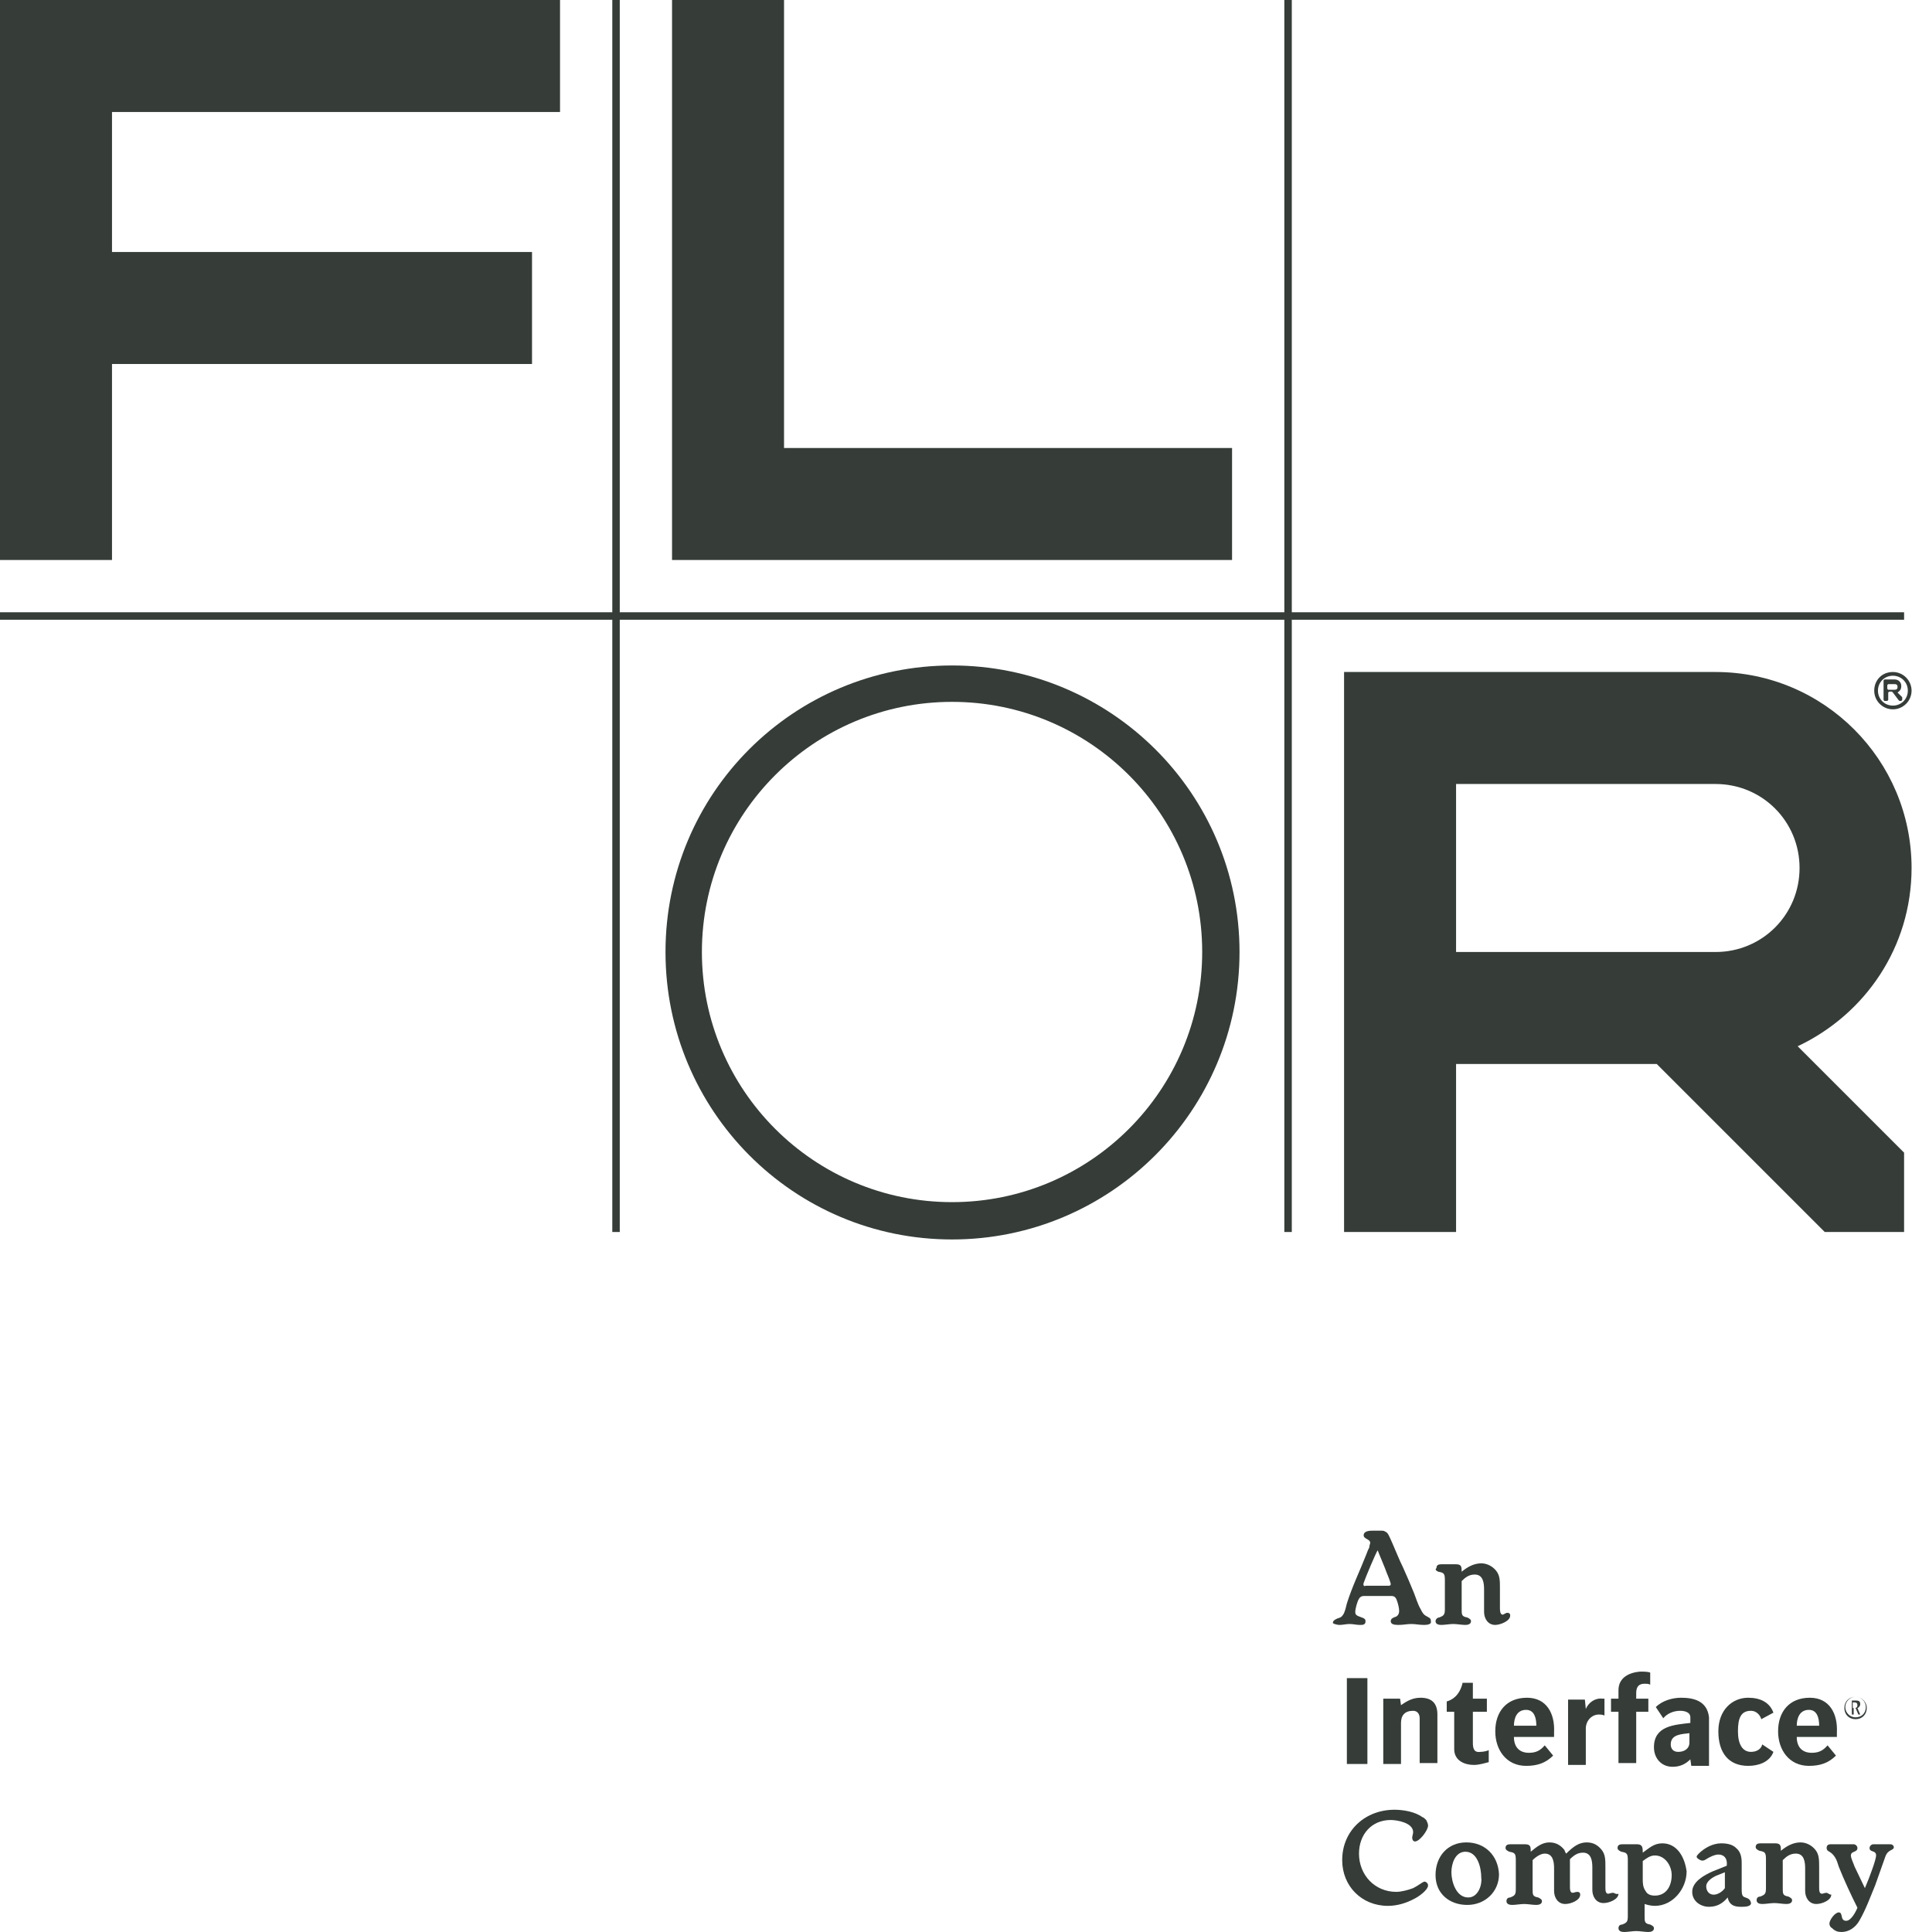
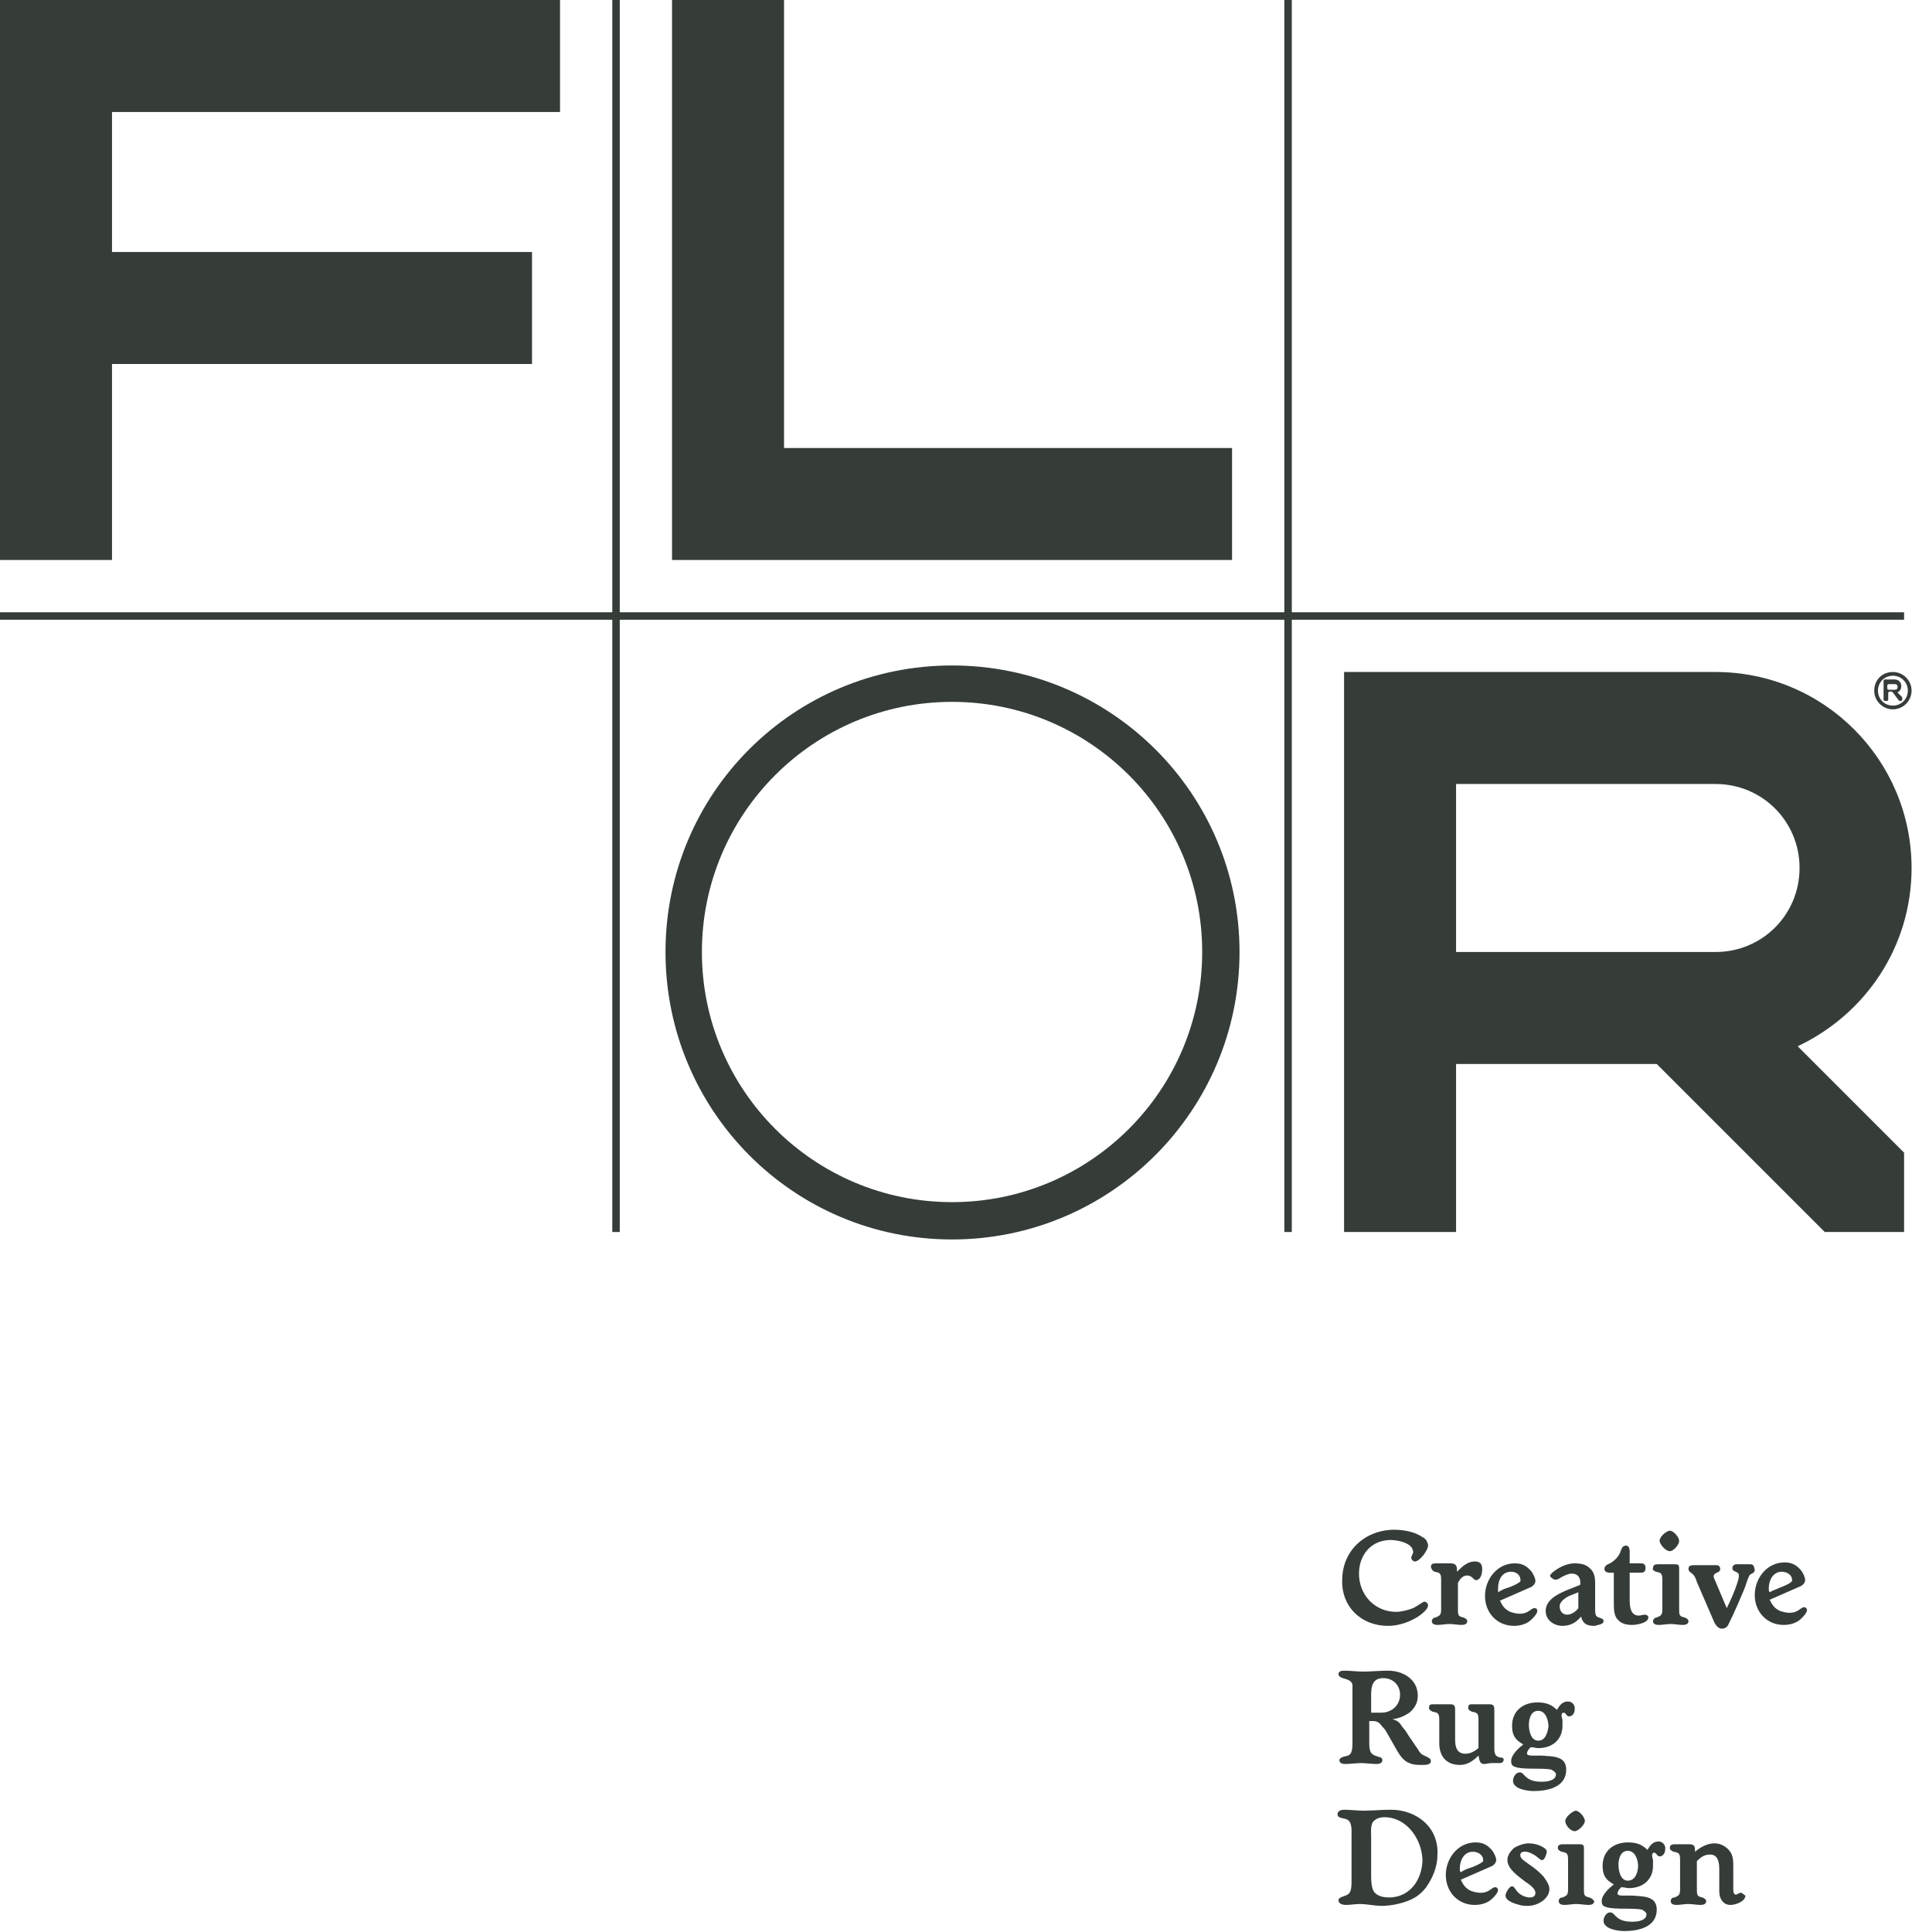
<svg xmlns="http://www.w3.org/2000/svg" xmlns:xlink="http://www.w3.org/1999/xlink" version="1.1" id="Layer_1" x="0px" y="0px" viewBox="0 0 204.8 207" style="enable-background:new 0 0 204.8 207;" xml:space="preserve">
  <style type="text/css">
	.st0{clip-path:url(#SVGID_2_);fill:#363D39;}
	.st1{fill:#363D39;}
	.st2{clip-path:url(#SVGID_4_);fill:#363D39;}
	.st3{clip-path:url(#SVGID_6_);fill:#363D39;}
</style>
  <g>
    <defs>
      <rect id="SVGID_1_" width="204.8" height="207" />
    </defs>
    <clipPath id="SVGID_2_">
      <use xlink:href="#SVGID_1_" style="overflow:visible;" />
    </clipPath>
-     <path class="st0" d="M181,186.7c0,0.7-0.6,1-1.2,1c-0.5,0-0.8-0.3-0.8-0.8c0-1.1,1.2-1.1,2-1.2V186.7z M180.1,181.9   c-0.9,0-2,0.3-2.7,1l0.8,1.2c0.4-0.5,1.1-0.8,1.8-0.8c0.4,0,1.1,0.1,1.1,0.7v0.6c-1.7,0.2-3.9,0.3-3.9,2.6c0,1.2,0.8,2.1,2,2.1   c0.8,0,1.4-0.3,1.9-0.8l0.1,0.7h1.9v-5.2C182.9,182.2,181.4,181.9,180.1,181.9 M173.4,181.1v0.9h-0.8v1.4h0.8v5.5h1.9v-5.5h1.3   v-1.4h-1.3v-0.6c0-0.7,0.3-1,0.9-1c0.2,0,0.4,0,0.6,0.1v-1.3c-0.3-0.1-0.7-0.1-1.1-0.1C174.6,179.2,173.4,179.7,173.4,181.1    M187.6,187.7c-0.9,0-1.4-0.8-1.4-2.2c0-1.4,0.3-2.2,1.4-2.2c0.6,0,1,0.5,1.1,0.9l1.3-0.7c-0.4-1.1-1.4-1.6-2.7-1.6   c-1.7,0-3.2,1.3-3.2,3.6c0,2.3,1.1,3.7,3.2,3.7c1.1,0,2.3-0.4,2.7-1.5l-1.2-0.8C188.7,187.4,188.2,187.7,187.6,187.7 M192.5,184.9   c0-0.8,0.3-1.7,1.3-1.7c0.9,0,1.1,0.9,1.1,1.7H192.5z M193.9,181.9c-2.2,0-3.4,1.5-3.4,3.6c0,2,1.2,3.7,3.3,3.7   c1.2,0,2.1-0.3,2.9-1.1l-0.9-1.1c-0.5,0.6-1,0.8-1.7,0.8c-1,0-1.6-0.6-1.6-1.7h4.3c0-0.2,0-0.4,0-0.5   C196.9,183.6,196,181.9,193.9,181.9 M152.2,181.9c-0.8,0-1.4,0.3-2.1,0.8l-0.1-0.7h-1.8v7h1.9v-4.4c0-0.8,0.4-1.3,1.3-1.3   c0.5,0,0.7,0.4,0.7,0.8v4.8h1.9v-5.2C154,182.6,153.5,181.9,152.2,181.9 M157.8,186.7v-3.3h1.5v-1.4h-1.5v-1.7h-1.1   c-0.2,0.9-0.7,1.7-1.7,2v1.1h0.8v4c0,1.3,1.2,1.7,2.1,1.7c0.6,0,1.2-0.2,1.6-0.3v-1.3c-0.1,0.1-0.6,0.2-0.9,0.2   C157.9,187.8,157.8,187.3,157.8,186.7 M144.3,189h2.2v-9.2h-2.2V189z M169.9,183.1l-0.1-1H168v7h1.9v-3.9c0-0.8,0.6-1.5,1.4-1.5   c0.2,0,0.3,0,0.6,0.1v-1.8c-0.1,0-0.1,0-0.2,0C170.9,181.9,170.2,182.4,169.9,183.1 M162.2,184.9c0-0.8,0.3-1.7,1.3-1.7   c0.9,0,1.1,0.9,1.1,1.7H162.2z M163.6,181.9c-2.2,0-3.4,1.5-3.4,3.6c0,2,1.2,3.7,3.3,3.7c1.2,0,2.1-0.3,2.9-1.1l-0.9-1.1   c-0.5,0.6-1,0.8-1.7,0.8c-1,0-1.6-0.6-1.6-1.7h4.3c0-0.2,0-0.4,0-0.5C166.6,183.6,165.7,181.9,163.6,181.9" />
-     <path class="st0" d="M198.8,184c-0.6,0-1.1-0.5-1.1-1.1c0-0.6,0.5-1.1,1.1-1.1c0.6,0,1.1,0.5,1.1,1.1   C199.9,183.6,199.4,184,198.8,184 M198.8,181.8c-0.7,0-1.2,0.5-1.2,1.2c0,0.7,0.5,1.2,1.2,1.2s1.2-0.5,1.2-1.2   C200,182.3,199.4,181.8,198.8,181.8 M198.5,182.9v-0.5h0.2c0.2,0,0.3,0.1,0.3,0.3c0,0.2-0.1,0.3-0.3,0.3H198.5z M199.3,182.6   c0-0.3-0.1-0.4-0.5-0.4h-0.4v1.5h0.2V183h0.2l0.3,0.7h0.2L199,183C199.1,183,199.3,182.8,199.3,182.6" />
-     <path class="st0" d="M151.6,197.3c0.5,0,1.4-1.2,1.4-1.7c0-0.2-0.1-0.4-0.2-0.6c-0.1-0.1-0.3-0.3-0.4-0.3c-0.8-0.6-2.1-0.8-3-0.8   c-3.1,0-5.6,2.2-5.6,5.4c0,2.8,2.1,4.9,4.9,4.9c1,0,2-0.3,2.9-0.8c0.4-0.2,1.4-0.9,1.4-1.4c0-0.2-0.2-0.4-0.4-0.4   c-0.3,0.1-0.6,0.4-1.2,0.7c-0.5,0.2-1.3,0.4-1.8,0.4c-2.3,0-4-1.8-4-4.1c0-2,1.3-3.6,3.4-3.6c0.7,0,2.4,0.3,2.4,1.3   c0,0.2-0.1,0.4-0.1,0.6S151.4,197.3,151.6,197.3" />
-     <path class="st0" d="M157.3,203.3c-1.3,0-1.8-1.7-1.8-2.7c0-0.9,0.4-2.2,1.5-2.2c1.3,0,1.7,1.7,1.7,2.8   C158.8,201.9,158.4,203.3,157.3,203.3 M157.1,197.4c-2,0-3.3,1.5-3.3,3.5s1.5,3.2,3.4,3.2c1.9,0,3.4-1.4,3.4-3.3   C160.5,198.8,159.1,197.4,157.1,197.4" />
-     <path class="st0" d="M146.1,169.6c0.2-0.6,1.3-3.2,1.5-3.5c0.1,0.3,0.8,1.9,1,2.5c0.1,0.2,0.4,1,0.4,1.1c0,0.2-0.1,0.2-0.3,0.2   h-2.4C146.2,170,146,169.9,146.1,169.6 M143.5,174.1c0.4,0,0.7-0.1,1.1-0.1c0.4,0,0.7,0.1,1.1,0.1c0.3,0,0.6,0,0.6-0.4   c0-0.2-0.1-0.3-0.4-0.4c-0.6-0.2-0.7-0.3-0.7-0.6c0-0.3,0.2-1.1,0.4-1.4c0.1-0.2,0.3-0.3,0.5-0.3l3,0c0.4,0,0.5,0.3,0.6,0.6   c0.1,0.3,0.2,0.7,0.2,1c0,0.1,0,0.4-0.3,0.6c-0.3,0.1-0.6,0.2-0.6,0.5c0,0.3,0.3,0.4,0.8,0.4c0.6,0,0.9-0.1,1.4-0.1   c0.5,0,0.8,0.1,1.4,0.1c0.4,0,0.8-0.1,0.7-0.4c0-0.2,0-0.3-0.4-0.5c-0.4-0.2-0.5-0.4-0.7-0.8c-0.3-0.5-0.5-1.2-0.7-1.7   c-0.4-1-0.8-1.9-1.2-2.8c-0.4-0.8-0.7-1.6-1.1-2.5c-0.4-0.9-0.5-1.2-0.8-1.3c-0.1-0.1-0.3-0.1-0.4-0.1c-0.3,0-0.6,0-0.9,0   c-0.3,0-1,0-1,0.5c0,0.4,0.7,0.4,0.7,0.8c0,0.1-0.1,0.3-0.1,0.5c-0.1,0.2-0.2,0.4-0.3,0.7c-0.7,1.8-1.5,3.4-2.1,5.3   c-0.1,0.4-0.2,0.9-0.4,1.2c-0.2,0.3-0.3,0.3-0.6,0.4c-0.2,0.1-0.5,0.2-0.5,0.5C142.9,174,143.3,174.1,143.5,174.1" />
-     <path class="st0" d="M195.7,202.8c-0.2,0-0.4,0.1-0.5,0.1c-0.3,0-0.3-0.4-0.3-0.7v-2.2c0-0.7,0-1.3-0.4-1.8c-0.4-0.5-1-0.8-1.6-0.8   c-0.8,0-1.5,0.4-2.1,0.9c0-0.5,0-0.8-0.6-0.8h-1.6c-0.3,0-0.5,0.1-0.5,0.4c0,0.2,0.2,0.3,0.4,0.4c0.6,0.1,0.7,0.2,0.7,0.9v3.1   c0,0.6-0.1,0.7-0.6,0.9c-0.2,0-0.4,0.1-0.4,0.4c0,0.3,0.3,0.4,0.6,0.4c0.4,0,0.9-0.1,1.3-0.1s0.9,0.1,1.3,0.1   c0.3,0,0.6-0.1,0.6-0.4c0-0.2-0.2-0.3-0.4-0.4c-0.6-0.1-0.6-0.3-0.6-0.9v-3c0.4-0.4,0.8-0.7,1.4-0.7c0.9,0,1,0.9,1,1.6v2.4   c0,0.7,0.4,1.4,1.2,1.4c0.6,0,1.6-0.4,1.6-1C196,203,195.8,202.8,195.7,202.8" />
-     <path class="st0" d="M177.3,203.1c-0.4,0-0.8-0.1-1-0.5c-0.3-0.4-0.3-0.9-0.3-1.3v-1.9c0.4-0.3,0.8-0.6,1.3-0.6   c1.1,0,1.8,1.1,1.8,2.1C179.1,202.1,178.5,203.1,177.3,203.1 M178.1,197.5c-0.9,0-1.4,0.5-2.1,1c0-0.5,0-0.9-0.6-0.9h-1.6   c-0.3,0-0.5,0.1-0.5,0.4c0,0.2,0.2,0.3,0.4,0.4c0.6,0.1,0.7,0.2,0.7,0.9v6c0,0.6-0.1,0.7-0.6,0.9c-0.2,0-0.4,0.1-0.4,0.4   c0,0.3,0.3,0.4,0.6,0.4c0.4,0,0.9-0.1,1.3-0.1s0.9,0.1,1.3,0.1c0.3,0,0.6-0.1,0.6-0.4c0-0.2-0.2-0.3-0.4-0.4   c-0.6-0.1-0.6-0.3-0.6-0.9V204c0.3,0.1,0.7,0.2,1.1,0.2c1.9,0,3.4-1.8,3.4-3.7C180.5,199,179.7,197.5,178.1,197.5" />
-     <path class="st0" d="M154.1,168.4c0.6,0.1,0.7,0.2,0.7,0.9v3.1c0,0.6-0.1,0.7-0.6,0.9c-0.2,0-0.4,0.2-0.4,0.4   c0,0.3,0.3,0.4,0.6,0.4c0.4,0,0.9-0.1,1.3-0.1s0.9,0.1,1.3,0.1c0.3,0,0.6-0.1,0.6-0.4c0-0.2-0.2-0.3-0.4-0.4   c-0.6-0.1-0.6-0.3-0.6-0.9v-3c0.4-0.4,0.8-0.7,1.4-0.7c0.9,0,1,0.9,1,1.6v2.4c0,0.7,0.4,1.4,1.2,1.4c0.5,0,1.6-0.4,1.6-1   c0-0.2-0.1-0.3-0.3-0.3c-0.2,0-0.4,0.2-0.5,0.2c-0.3,0-0.3-0.5-0.3-0.7v-2.2c0-0.7,0-1.3-0.4-1.8c-0.4-0.5-1-0.8-1.6-0.8   c-0.8,0-1.5,0.4-2.1,0.9c0-0.5,0-0.8-0.6-0.8h-1.6c-0.3,0-0.5,0.1-0.5,0.4C153.7,168.2,153.9,168.3,154.1,168.4" />
-     <path class="st0" d="M172.8,202.8c-0.2,0-0.4,0.1-0.5,0.1c-0.3,0-0.3-0.4-0.3-0.7v-2.2c0-0.7,0-1.3-0.4-1.8   c-0.4-0.5-0.9-0.8-1.6-0.8c-0.8,0-1.4,0.4-2.2,1.2c-0.1-0.1-0.1-0.2-0.2-0.4c-0.4-0.5-0.9-0.8-1.6-0.8c-0.8,0-1.4,0.5-2,1   c0-0.5,0-0.8-0.6-0.8h-1.6c-0.3,0-0.5,0.1-0.5,0.4c0,0.2,0.2,0.3,0.4,0.4c0.6,0.1,0.7,0.2,0.7,0.9v3.1c0,0.6-0.1,0.7-0.6,0.9   c-0.2,0-0.4,0.1-0.4,0.4c0,0.3,0.3,0.4,0.6,0.4c0.4,0,0.9-0.1,1.3-0.1c0.4,0,0.9,0.1,1.3,0.1c0.3,0,0.6-0.1,0.6-0.4   c0-0.2-0.2-0.3-0.4-0.4c-0.6-0.1-0.6-0.3-0.6-0.9v-3.1c0.4-0.4,0.9-0.7,1.3-0.7c0.9,0,1,0.9,1,1.6v2.4c0,0.7,0.4,1.4,1.2,1.4   c0.6,0,1.6-0.4,1.6-1c0-0.2-0.1-0.3-0.3-0.3c-0.2,0-0.4,0.1-0.5,0.1c-0.3,0-0.3-0.4-0.3-0.7v-2.2c0-0.2,0-0.5,0-0.7   c0.5-0.5,0.9-0.7,1.4-0.7c0.9,0,1,0.9,1,1.6v2.4c0,0.7,0.4,1.4,1.2,1.4c0.6,0,1.6-0.4,1.6-1C173.1,203,173,202.8,172.8,202.8" />
-     <path class="st0" d="M202.5,197.6h-1.8c-0.2,0-0.4,0.2-0.4,0.4c0,0.5,0.7,0.2,0.7,0.8c0,0.4-0.6,2.1-1.2,3.5   c-0.4-0.8-0.7-1.5-1.1-2.3c-0.1-0.3-0.4-0.9-0.4-1.2c0-0.5,0.7-0.3,0.7-0.8c0-0.2-0.2-0.4-0.4-0.4h-1.2h-1.3   c-0.2,0-0.4,0.1-0.4,0.4c0,0.2,0.1,0.3,0.3,0.4c0.3,0.2,0.4,0.3,0.6,0.6c0.2,0.3,0.3,0.7,0.4,1c0.6,1.5,1.3,3,2,4.4   c-0.2,0.5-0.7,1.4-1.2,1.4c-0.7,0-0.3-0.9-0.8-0.9c-0.4,0-1,0.8-1,1.2c0,0.2,0.1,0.4,0.3,0.5c0.3,0.3,0.6,0.4,1,0.4   c0.8,0,1.5-0.5,1.9-1.2c0.7-1.2,1.2-2.6,1.7-3.8l1.1-3.1c0.3-0.8,0.9-0.6,0.9-1C202.9,197.8,202.8,197.6,202.5,197.6" />
-     <path class="st0" d="M184.8,202.3c-0.2,0.3-0.7,0.7-1.2,0.7c-0.5,0-0.8-0.4-0.8-0.9c0-0.5,0.6-0.9,1-1.1l1-0.4V202.3z M187,203.3   c-0.3-0.1-0.4-0.2-0.4-0.9v-2.8c0-0.6-0.1-1.2-0.6-1.6c-0.4-0.4-1-0.5-1.6-0.5c-0.9,0-1.8,0.5-2.4,1.1c-0.3,0.3-0.3,0.4,0,0.6   s0.5,0.2,0.8,0c0.3-0.2,0.9-0.5,1.3-0.5c0.6,0,1,0.4,0.9,1.2l-1.5,0.6c-0.9,0.4-2.2,1.1-2.2,2.2c0,1,0.9,1.6,1.8,1.6   c0.9,0,1.5-0.4,2-1c0.2,1,1,1,1.5,1c0.3,0,1,0,1-0.4C187.5,203.4,187.2,203.4,187,203.3" />
+     <path class="st0" d="M164.8,186.5c-0.8,0-1-1.1-1-1.7c0-0.6,0.2-1.5,1-1.5c0.8,0,1.1,1,1.1,1.7   C165.8,185.6,165.6,186.5,164.8,186.5 M168,182.3c-0.6,0-0.9,0.4-1.2,0.9c-0.6-0.6-1.2-0.8-2.1-0.8c-1.5,0-2.7,0.9-2.7,2.5   c0,1,0.3,1.5,1.2,2c-0.5,0.4-1.3,1.1-1.3,1.8c0,0.3,0.1,0.5,0.4,0.6c0.5,0.2,1.5,0.2,2.1,0.2c0.4,0,1.3,0,1.8,0.1   c0.2,0.1,0.5,0.3,0.5,0.5c0,0.7-1,0.8-1.5,0.8c-0.7,0-1.3-0.1-1.8-0.6c-0.2-0.2-0.3-0.4-0.6-0.4c-0.4,0-0.7,0.5-0.7,0.9   c0,0.9,1.6,1.1,2.2,1.1c1.5,0,3.5-0.4,3.5-2.3c0-1.5-1.5-1.4-2.6-1.5c-0.3,0-0.7,0-1,0c-0.1,0-0.6,0-0.6-0.2c0-0.3,0.2-0.5,0.4-0.7   c0.3,0,0.6,0.1,0.8,0.1c1.5,0,2.6-0.9,2.6-2.4c0-0.2,0-0.4,0-0.6c0-0.1-0.1-0.3-0.1-0.5c0-0.2,0.1-0.3,0.2-0.3   c0.3,0,0.3,0.4,0.6,0.4c0.4,0,0.6-0.4,0.6-0.7C168.8,182.8,168.5,182.3,168,182.3" />
+     <path class="st0" d="M156.4,200.2c0-0.8,0.4-1.8,1.4-1.8c0.5,0,1.1,0.3,1.1,0.9c0,0.1,0,0.2-0.1,0.2c-0.2,0.2-0.9,0.5-1.2,0.6   c-0.4,0.1-0.8,0.3-1.1,0.5C156.4,200.5,156.4,200.3,156.4,200.2 M160.2,202.2c-0.4,0-0.6,0.6-1.6,0.6c-0.3,0-0.7-0.1-1-0.2   c-0.6-0.3-0.8-0.6-1.1-1.2l3.2-1.4c0.3-0.1,0.6-0.4,0.6-0.7c0-0.3-0.2-0.7-0.4-1c-0.5-0.6-1-0.9-1.8-0.9c-1.9,0-3.2,1.7-3.2,3.5   s1.3,3.2,3.1,3.2c0.7,0,1.4-0.2,1.9-0.7c0.2-0.2,0.6-0.6,0.6-0.9C160.5,202.4,160.4,202.2,160.2,202.2" />
+     <path class="st0" d="M174.4,201.5c-0.8,0-1-1.1-1-1.7c0-0.6,0.2-1.5,1-1.5c0.8,0,1.1,1,1.1,1.6   C175.5,200.6,175.2,201.5,174.4,201.5 M177.7,197.3c-0.6,0-0.9,0.4-1.2,0.9c-0.6-0.6-1.2-0.8-2.1-0.8c-1.5,0-2.7,0.9-2.7,2.5   c0,1,0.3,1.5,1.2,2c-0.5,0.4-1.3,1.1-1.3,1.8c0,0.3,0.1,0.5,0.4,0.6c0.5,0.2,1.5,0.2,2.1,0.2c0.4,0,1.3,0,1.8,0.1   c0.2,0.1,0.5,0.3,0.5,0.5c0,0.7-1,0.8-1.5,0.8c-0.7,0-1.3-0.1-1.8-0.6c-0.2-0.2-0.3-0.4-0.6-0.4c-0.4,0-0.7,0.5-0.7,0.9   c0,0.9,1.6,1.1,2.2,1.1c1.5,0,3.5-0.4,3.5-2.3c0-1.5-1.5-1.4-2.6-1.5c-0.3,0-0.7,0-1,0c-0.1,0-0.6,0-0.6-0.2c0-0.3,0.2-0.5,0.4-0.7   c0.3,0,0.6,0.1,0.8,0.1c1.5,0,2.6-0.9,2.6-2.4c0-0.2,0-0.4,0-0.6c0-0.1-0.1-0.3-0.1-0.5s0.1-0.3,0.2-0.3c0.3,0,0.3,0.4,0.6,0.4   c0.4,0,0.6-0.4,0.6-0.7C178.5,197.8,178.2,197.3,177.7,197.3" />
+     <path class="st0" d="M186.5,202.8c-0.2,0-0.4,0.2-0.5,0.2c-0.3,0-0.3-0.4-0.3-0.7v-2.2c0-0.7,0-1.3-0.4-1.8c-0.4-0.5-1-0.8-1.6-0.8   c-0.8,0-1.5,0.4-2.1,0.9c0-0.5,0-0.8-0.6-0.8h-1.6c-0.3,0-0.5,0.1-0.5,0.4c0,0.2,0.2,0.3,0.4,0.4c0.6,0.1,0.7,0.2,0.7,0.9v3.1   c0,0.6-0.1,0.7-0.6,0.9c-0.2,0-0.4,0.1-0.4,0.4c0,0.3,0.3,0.4,0.6,0.4c0.4,0,0.9-0.1,1.3-0.1s0.9,0.1,1.3,0.1   c0.3,0,0.6-0.1,0.6-0.4c0-0.2-0.2-0.3-0.4-0.4c-0.6-0.1-0.6-0.3-0.6-0.9v-3c0.4-0.4,0.8-0.7,1.4-0.7c0.9,0,1,0.9,1,1.6v2.4   c0,0.7,0.4,1.4,1.2,1.4c0.6,0,1.6-0.4,1.6-1C186.8,203,186.7,202.8,186.5,202.8" />
+     <path class="st0" d="M163.2,199.3c-0.1-0.1-0.4-0.3-0.3-0.7c0.2-0.3,0.7-0.3,1.4,0.1c0.4,0.2,0.7,0.6,0.9,0.6   c0.2,0,0.4-0.3,0.5-0.8c0.1-0.3-0.2-0.5-0.6-0.7c-0.4-0.2-0.9-0.3-1.3-0.3c-0.5,0-1.1,0.2-1.6,0.5c-0.3,0.3-0.7,0.7-0.7,1.3   c0,1,1.3,1.8,1.9,2.3c0.3,0.2,1.1,0.7,1.1,1.2c0,0.4-0.3,0.5-0.6,0.5c-0.5,0-1.1-0.3-1.4-0.7c0,0-0.2-0.3-0.3-0.4   c-0.1-0.1-0.2-0.1-0.2-0.1c-0.3,0-0.7,0.7-0.7,1c0,0.6,1.1,0.9,1.5,1c0.3,0.1,0.6,0.1,0.9,0.1c1.1,0,2.3-0.8,2.3-1.8   c0-0.5-0.4-1-0.6-1.3C164.7,200.3,164,199.9,163.2,199.3" />
+     <path class="st0" d="M160.7,188.3c-0.5-0.1-0.6-0.4-0.6-1l0-4c0-0.4,0-0.7-0.5-0.7h-1.9c-0.3,0-0.4,0.1-0.4,0.4   c0,0.2,0.2,0.3,0.4,0.4c0.6,0.1,0.7,0.2,0.7,0.9v3c-0.4,0.3-0.8,0.6-1.4,0.6c-0.9,0-1.1-0.7-1.1-1.5v-3.1c0-0.4,0-0.7-0.5-0.7h-1.9   c-0.3,0-0.4,0.1-0.4,0.4c0,0.2,0.2,0.3,0.4,0.4c0.6,0.1,0.7,0.2,0.7,0.9v2.5c0,1.4,0.8,2.3,2.2,2.3c0.8,0,1.4-0.4,2-1   c0.1,0.4,0.1,0.9,0.6,0.9c0.3,0,0.5-0.1,0.8-0.1h0.9c0.2,0,0.4-0.1,0.4-0.4C161.1,188.4,161,188.3,160.7,188.3" />
+     <path class="st0" d="M170.3,203.3c-0.6-0.1-0.6-0.3-0.6-0.9v-4.2c0-0.5,0-0.6-0.5-0.6h-1.8c-0.3,0-0.5,0.1-0.5,0.4   c0,0.2,0.2,0.3,0.4,0.4c0.6,0.1,0.7,0.2,0.7,0.9v3.1c0,0.6-0.1,0.7-0.6,0.9c-0.2,0-0.4,0.1-0.4,0.4c0,0.3,0.3,0.4,0.6,0.4   c0.4,0,0.9-0.1,1.3-0.1c0.4,0,0.9,0.1,1.3,0.1c0.3,0,0.6-0.1,0.6-0.4C170.7,203.5,170.5,203.4,170.3,203.3" />
+     <path class="st0" d="M167.7,195.1c0,0.5,0.6,1.1,1,1.1c0.4,0,1.1-0.7,1.1-1.1s-0.6-1.1-1-1.1C168.4,194.1,167.7,194.7,167.7,195.1" />
+     <path class="st0" d="M146.9,181.6c0-1,0.2-1.8,1.3-1.8c1,0,1.8,0.7,1.8,1.8c0,0.7-0.4,1.4-1.1,1.7c-0.4,0.2-0.7,0.2-1.1,0.2   c-0.3,0-0.6,0-0.9,0V181.6z M144.9,180.5c0,0.2,0,0.4,0,0.6v5.7c0,1.2-0.3,1.3-0.9,1.4c-0.3,0.1-0.5,0.2-0.5,0.4   c0,0.3,0.3,0.4,0.6,0.4c0.5,0,1.3-0.1,1.7-0.1s1.3,0.1,1.7,0.1c0.3,0,0.6-0.1,0.6-0.4c0-0.3-0.2-0.3-0.5-0.4   c-0.6-0.2-0.9-0.3-0.9-1.4v-2.4c0.1,0,0.3,0,0.4,0c0.5,0,0.7,0.2,1,0.6c0.1,0.1,0.3,0.3,0.4,0.5l1.2,2.1c0.3,0.5,0.7,1.1,1.3,1.3   c0.4,0.2,0.9,0.2,1.4,0.2c0.3,0,0.9,0,0.9-0.4c0-0.2-0.1-0.3-0.3-0.4l-0.6-0.3c-0.2-0.1-0.4-0.4-0.5-0.6c-0.3-0.4-0.6-0.9-0.9-1.3   c-0.2-0.3-0.4-0.7-0.7-1c-0.4-0.6-0.5-0.7-1.1-0.9c0.7-0.1,1.2-0.3,1.8-0.7c0.6-0.5,0.9-1.1,0.9-1.8c0-1.8-1.6-2.7-3.2-2.7   c-0.9,0-1.8,0.1-2.7,0.1c-0.6,0-1.3-0.1-1.9-0.1c-0.3,0-0.7,0-0.7,0.4C143.5,180,144.7,179.7,144.9,180.5" />
+     <path class="st0" d="M148.8,203.3c-0.5,0-1.1-0.1-1.5-0.5c-0.4-0.4-0.4-1.4-0.4-2v-4c0-0.4-0.1-1.4,0.3-1.7   c0.3-0.3,0.7-0.4,1.1-0.4c2.5,0,4.1,2.5,4.1,4.7C152.3,201.5,151,203.3,148.8,203.3 M149,193.9c-1,0-1.9,0.1-2.9,0.1   c-0.7,0-1.4-0.1-2.1-0.1c-0.3,0-0.7,0.1-0.7,0.5c0,0.4,0.6,0.4,0.9,0.5c0.7,0.2,0.6,1.2,0.6,1.8v4.9c0,0.4,0,1-0.3,1.3   c-0.3,0.3-1.1,0.3-1.1,0.7c0,0.4,0.5,0.5,0.8,0.5c0.5,0,1-0.1,1.5-0.1c0.7,0,1.6,0.2,2.3,0.2c1.1,0,2.6-0.3,3.6-0.9   c0.5-0.3,0.9-0.7,1.2-1.1c0.7-1,1.2-2.2,1.2-3.4C154.2,195.8,151.8,193.9,149,193.9" />
+     <path class="st0" d="M187.5,167.6H186c-0.2,0-0.4,0.2-0.4,0.4c0,0.5,0.7,0.3,0.7,0.8c0,0.3-0.1,0.6-0.2,0.9   c-0.3,0.9-0.7,1.8-1.1,2.6l-1.1-2.6c-0.1-0.3-0.3-0.6-0.3-0.8c0-0.5,0.7-0.3,0.7-0.8c0-0.2-0.1-0.4-0.4-0.4h-2.5   c-0.3,0-0.5,0.1-0.5,0.4c0,0.3,0.3,0.4,0.5,0.6c0.2,0.2,0.3,0.5,0.4,0.8l1.9,4.4c0.2,0.3,0.4,0.6,0.8,0.6c0.3,0,0.6-0.2,0.7-0.5   c0.6-1.2,1.2-2.6,1.7-3.8c0.1-0.2,0.4-1.3,0.6-1.5c0.2-0.1,0.5-0.2,0.5-0.5C187.9,167.8,187.9,167.6,187.5,167.6" />
+     <path class="st0" d="M161.9,168.4c0.5,0,1,0.3,1,0.9c0,0.1,0,0.2-0.1,0.2c-0.2,0.2-0.9,0.5-1.2,0.6c-0.4,0.1-0.8,0.3-1.1,0.5   c0-0.1,0-0.3,0-0.4C160.5,169.3,160.9,168.4,161.9,168.4 M162.2,174.2c0.7,0,1.4-0.2,1.9-0.7c0.2-0.2,0.6-0.6,0.6-0.9   c0-0.2-0.1-0.3-0.3-0.3c-0.4,0-0.6,0.6-1.6,0.6c-0.3,0-0.7-0.1-1-0.2c-0.6-0.3-0.8-0.6-1.1-1.2l3.2-1.4c0.3-0.1,0.6-0.4,0.6-0.7   c0-0.3-0.2-0.7-0.4-1c-0.5-0.6-1-0.9-1.8-0.9c-1.9,0-3.2,1.7-3.2,3.5S160.4,174.2,162.2,174.2" />
+     <path class="st0" d="M189.5,170.2c0-0.8,0.4-1.8,1.4-1.8c0.5,0,1.1,0.3,1.1,0.9c0,0.1,0,0.1-0.1,0.2c-0.2,0.2-0.9,0.5-1.2,0.6   c-0.4,0.2-0.8,0.3-1.1,0.5C189.5,170.5,189.5,170.3,189.5,170.2 M193.3,172.2c-0.4,0-0.6,0.6-1.6,0.6c-0.3,0-0.7-0.1-1-0.2   c-0.6-0.3-0.8-0.6-1.1-1.2l3.2-1.4c0.3-0.1,0.6-0.4,0.6-0.7c0-0.3-0.2-0.7-0.4-1c-0.5-0.6-1-0.9-1.8-0.9c-1.9,0-3.2,1.7-3.2,3.5   c0,1.8,1.3,3.2,3.1,3.2c0.7,0,1.4-0.2,1.9-0.7c0.2-0.2,0.6-0.6,0.6-0.9C193.6,172.4,193.5,172.2,193.3,172.2" />
+     <path class="st0" d="M172.9,168.5v3.2c0,0.6,0,1.4,0.4,1.8c0.4,0.5,1,0.6,1.6,0.6c0.4,0,1.7-0.2,1.7-0.8c0-0.2-0.2-0.3-0.4-0.3   c-0.2,0-0.4,0.1-0.6,0.1c-0.9,0-1-0.9-1-1.7v-2.9h1.2c0.3,0,0.5-0.1,0.5-0.5s-0.2-0.5-0.5-0.5h-1.2l0-1.3c0-0.3-0.1-0.6-0.4-0.6   c-0.4,0-0.5,0.4-0.6,0.7c-0.2,0.5-0.6,0.9-1.1,1.2c-0.2,0.1-0.6,0.2-0.6,0.6C171.9,168.6,172.6,168.5,172.9,168.5" />
+     <path class="st0" d="M148.7,174.2c1,0,2-0.3,2.9-0.8c0.4-0.2,1.4-0.9,1.4-1.4c0-0.2-0.2-0.4-0.4-0.4c-0.3,0.1-0.6,0.4-1.2,0.7   c-0.5,0.2-1.3,0.4-1.8,0.4c-2.3,0-4-1.8-4-4.1c0-2,1.3-3.6,3.4-3.6c0.7,0,2.4,0.3,2.4,1.3c0,0.2-0.2,0.4-0.2,0.6   c0,0.2,0.2,0.4,0.4,0.4c0.5,0,1.4-1.2,1.4-1.7c0-0.2-0.1-0.4-0.2-0.6c-0.1-0.1-0.3-0.3-0.4-0.3c-0.8-0.6-2.1-0.8-3-0.8   c-3.1,0-5.6,2.2-5.6,5.4C143.7,172.1,145.8,174.2,148.7,174.2" />
+     <path class="st0" d="M153.7,168.4c0.6,0.1,0.7,0.2,0.7,0.9v3.1c0,0.6-0.1,0.7-0.6,0.9c-0.2,0-0.4,0.2-0.4,0.4   c0,0.3,0.3,0.4,0.6,0.4c0.4,0,0.9-0.1,1.3-0.1s0.9,0.1,1.3,0.1c0.3,0,0.6-0.1,0.6-0.4c0-0.2-0.2-0.3-0.4-0.4   c-0.6-0.1-0.6-0.3-0.6-0.9v-2.8c0.2-0.4,0.5-0.8,1-0.8c0.5,0,0.7,0.5,0.9,0.5c0.6,0,0.7-0.8,0.7-1.2c0-0.6-0.3-0.8-0.8-0.8   c-0.8,0-1.4,0.6-1.9,1.1c0-0.5,0-0.9-0.7-0.9h-1.6c-0.3,0-0.5,0.1-0.5,0.4C153.4,168.2,153.5,168.3,153.7,168.4" />
+     <path class="st0" d="M169.1,172.3c-0.2,0.3-0.7,0.7-1.2,0.7c-0.5,0-0.8-0.4-0.8-0.9c0-0.5,0.6-0.9,1-1.1l1-0.4V172.3z M171.8,173.7   c0-0.3-0.3-0.3-0.5-0.4c-0.3-0.1-0.4-0.2-0.4-0.9v-2.8c0-0.6-0.1-1.2-0.6-1.6c-0.4-0.4-1-0.5-1.6-0.5c-0.9,0-1.8,0.5-2.4,1   c-0.3,0.3-0.3,0.4,0,0.6c0.2,0.2,0.5,0.2,0.8,0c0.3-0.2,0.9-0.5,1.3-0.5c0.6,0,1,0.4,0.9,1.2l-1.5,0.6c-0.9,0.4-2.2,1-2.2,2.2   c0,1,0.9,1.6,1.8,1.6c0.9,0,1.5-0.4,2-1c0.2,1,1,1,1.5,1C171,174.1,171.8,174.1,171.8,173.7" />
+     <path class="st0" d="M177.4,168.4c0.6,0.1,0.7,0.2,0.7,0.9v3.1c0,0.6-0.1,0.7-0.6,0.9c-0.2,0-0.4,0.2-0.4,0.4   c0,0.3,0.3,0.4,0.6,0.4c0.4,0,0.9-0.1,1.3-0.1s0.9,0.1,1.3,0.1c0.3,0,0.6-0.1,0.6-0.4c0-0.2-0.2-0.3-0.4-0.4   c-0.6-0.1-0.6-0.3-0.6-0.9v-4.2c0-0.5,0-0.6-0.5-0.6h-1.8c-0.3,0-0.5,0.1-0.5,0.4C177,168.2,177.2,168.3,177.4,168.4" />
+     <path class="st0" d="M178.9,166.2c0.4,0,1-0.7,1-1.1s-0.6-1.1-1-1.1c-0.3,0-1.1,0.6-1.1,1.1C177.9,165.6,178.5,166.2,178.9,166.2" />
  </g>
  <rect x="65.6" y="0" class="st1" width="0.8" height="132" />
  <rect x="137.6" y="0" class="st1" width="0.8" height="132" />
  <rect y="65.6" class="st1" width="204" height="0.8" />
  <g>
    <defs>
      <rect id="SVGID_3_" width="204.8" height="207" />
    </defs>
    <clipPath id="SVGID_4_">
      <use xlink:href="#SVGID_3_" style="overflow:visible;" />
    </clipPath>
    <path class="st2" d="M102,128.8c-14.8,0-26.8-12-26.8-26.8c0-14.8,12-26.8,26.8-26.8s26.8,12,26.8,26.8   C128.8,116.8,116.8,128.8,102,128.8 M102,71.3C85,71.3,71.3,85,71.3,102S85,132.8,102,132.8s30.8-13.8,30.8-30.8S119,71.3,102,71.3   " />
  </g>
  <polygon class="st1" points="0,0 0,60 12,60 12,39 57,39 57,27 12,27 12,12 60,12 60,0 " />
  <polygon class="st1" points="72,0 72,60 132,60 132,48 84,48 84,0 " />
  <g>
    <defs>
      <rect id="SVGID_5_" width="204.8" height="207" />
    </defs>
    <clipPath id="SVGID_6_">
      <use xlink:href="#SVGID_5_" style="overflow:visible;" />
    </clipPath>
    <path class="st3" d="M156,84h27.8c5,0,9,4,9,9c0,5-4,9-9,9H156V84z M204.8,93c0-11.6-9.4-21-21-21H144v60h12v-18h21.5l18,18h8.5   v-8.5l-11.4-11.4C199.8,108.7,204.8,101.5,204.8,93" />
    <path class="st3" d="M200.8,74c0,1.1,0.9,2,2,2c1.1,0,2-0.9,2-2c0-1.1-0.9-2-2-2C201.6,72,200.8,72.9,200.8,74 M201.2,74   c0-0.9,0.7-1.6,1.6-1.6c0.9,0,1.6,0.7,1.6,1.6c0,0.9-0.7,1.6-1.6,1.6C201.9,75.6,201.2,74.9,201.2,74 M203.3,74.2L203.3,74.2   c0.3-0.2,0.4-0.4,0.4-0.7c0-0.4-0.3-0.7-0.7-0.7h-1.1l-0.1,0.1v2.1l0.1,0.1h0.3l0.1-0.1v-0.8l0.1-0.1h0.3l0.1,0.1l0.6,0.8l0.1,0.1   h0.2l0.1-0.1v-0.3L203.3,74.2z M203.3,73.6c0,0.2-0.1,0.3-0.3,0.3h-0.7l-0.1-0.1v-0.4l0.1-0.1h0.7   C203.2,73.3,203.3,73.4,203.3,73.6" />
  </g>
  <g>
</g>
  <g>
</g>
  <g>
</g>
  <g>
</g>
  <g>
</g>
  <g>
</g>
</svg>
